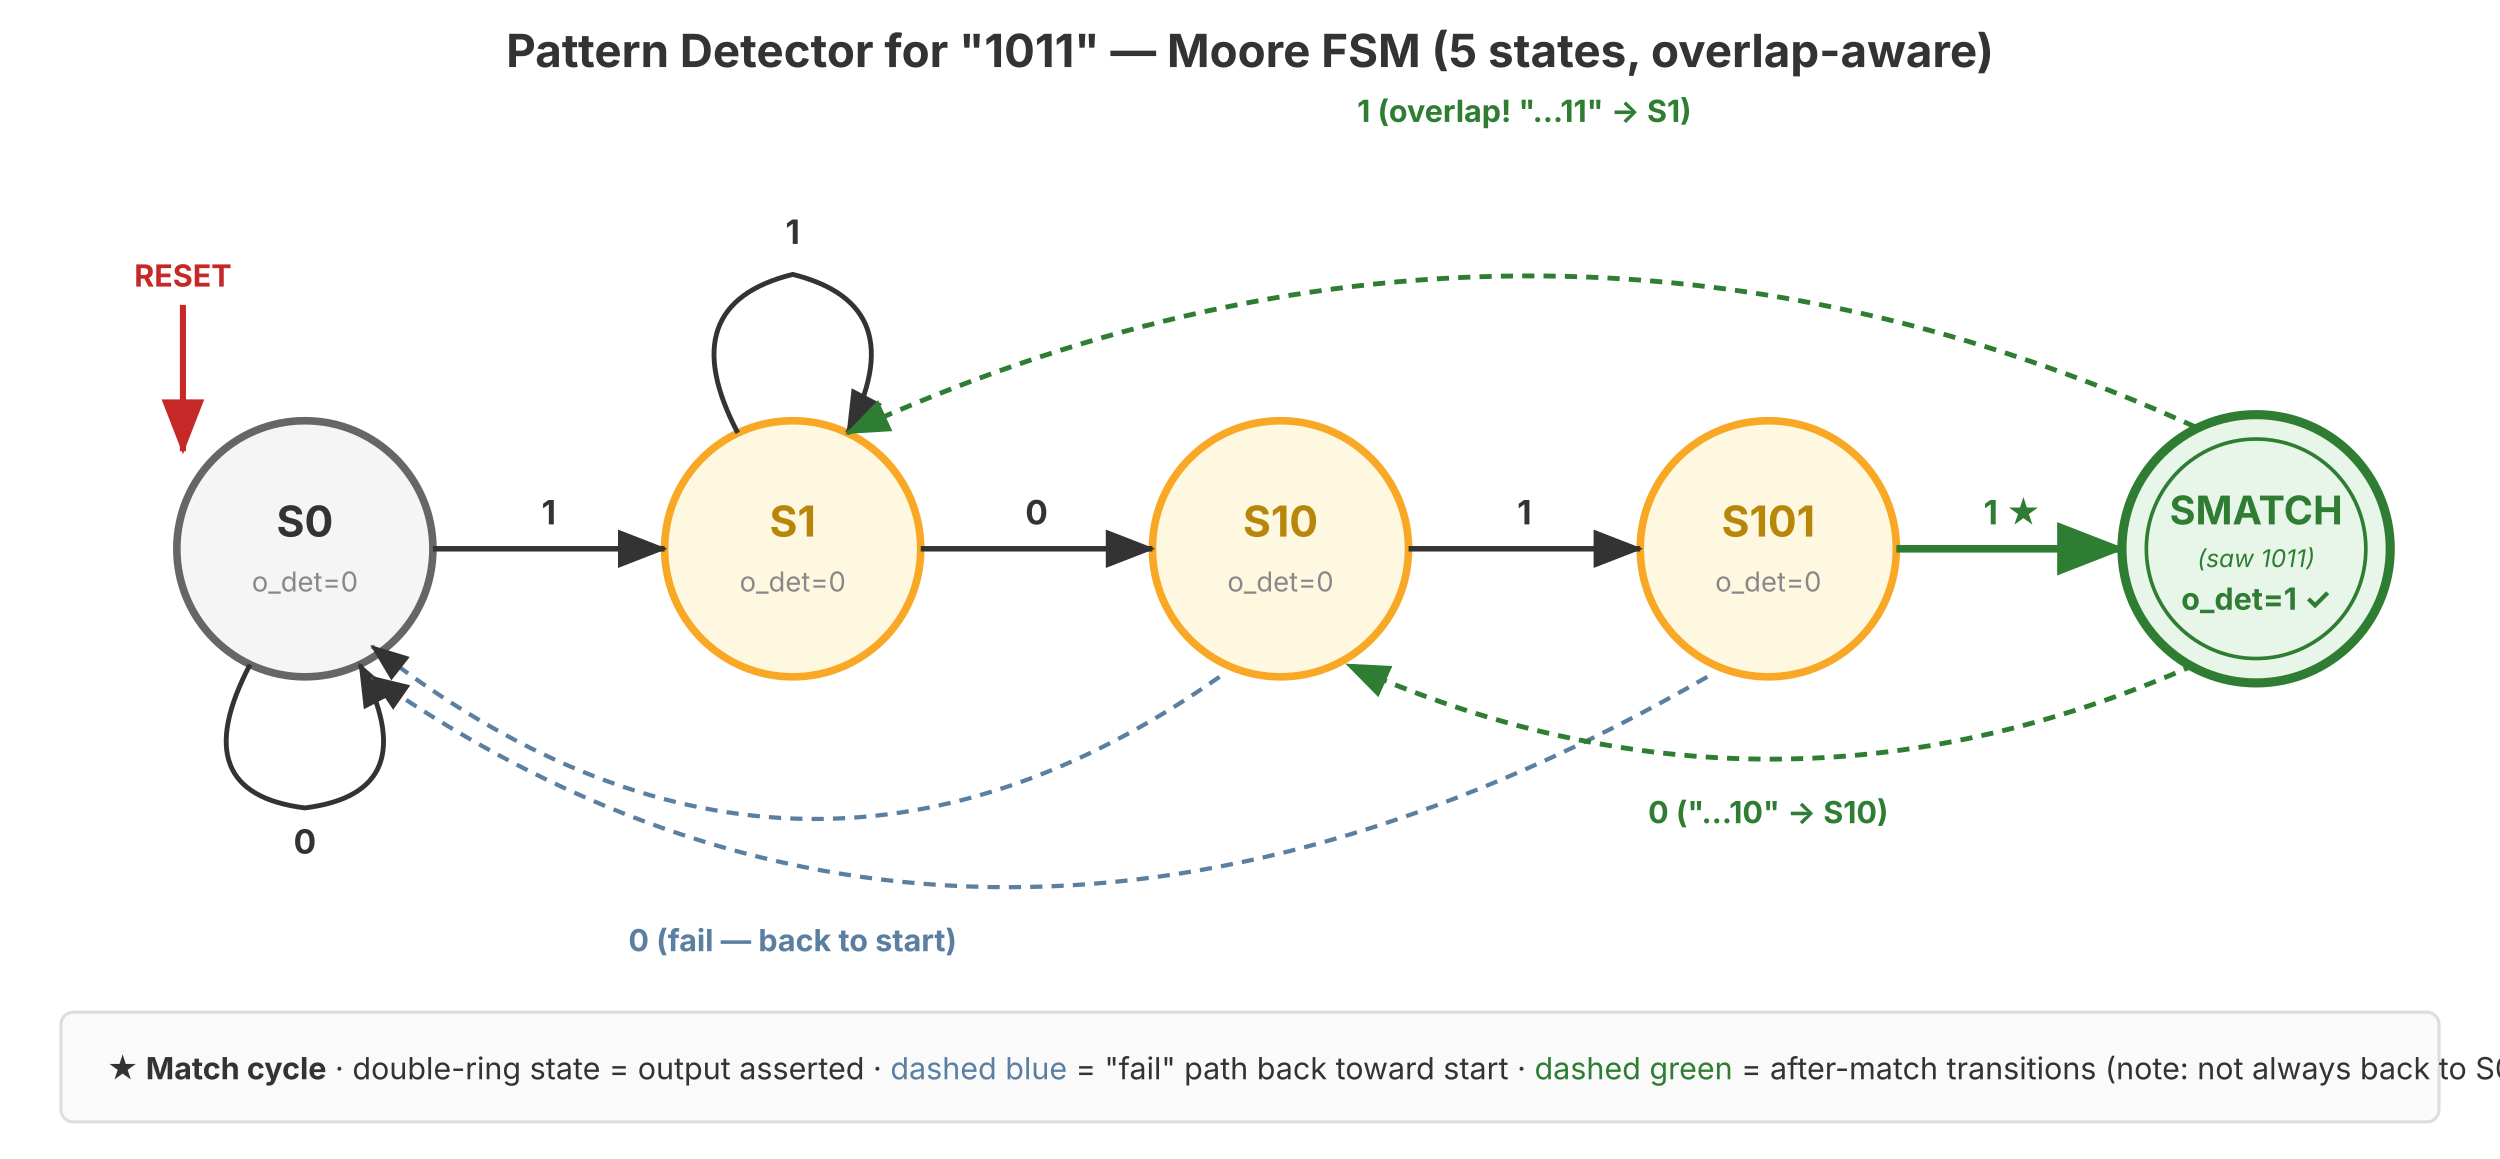
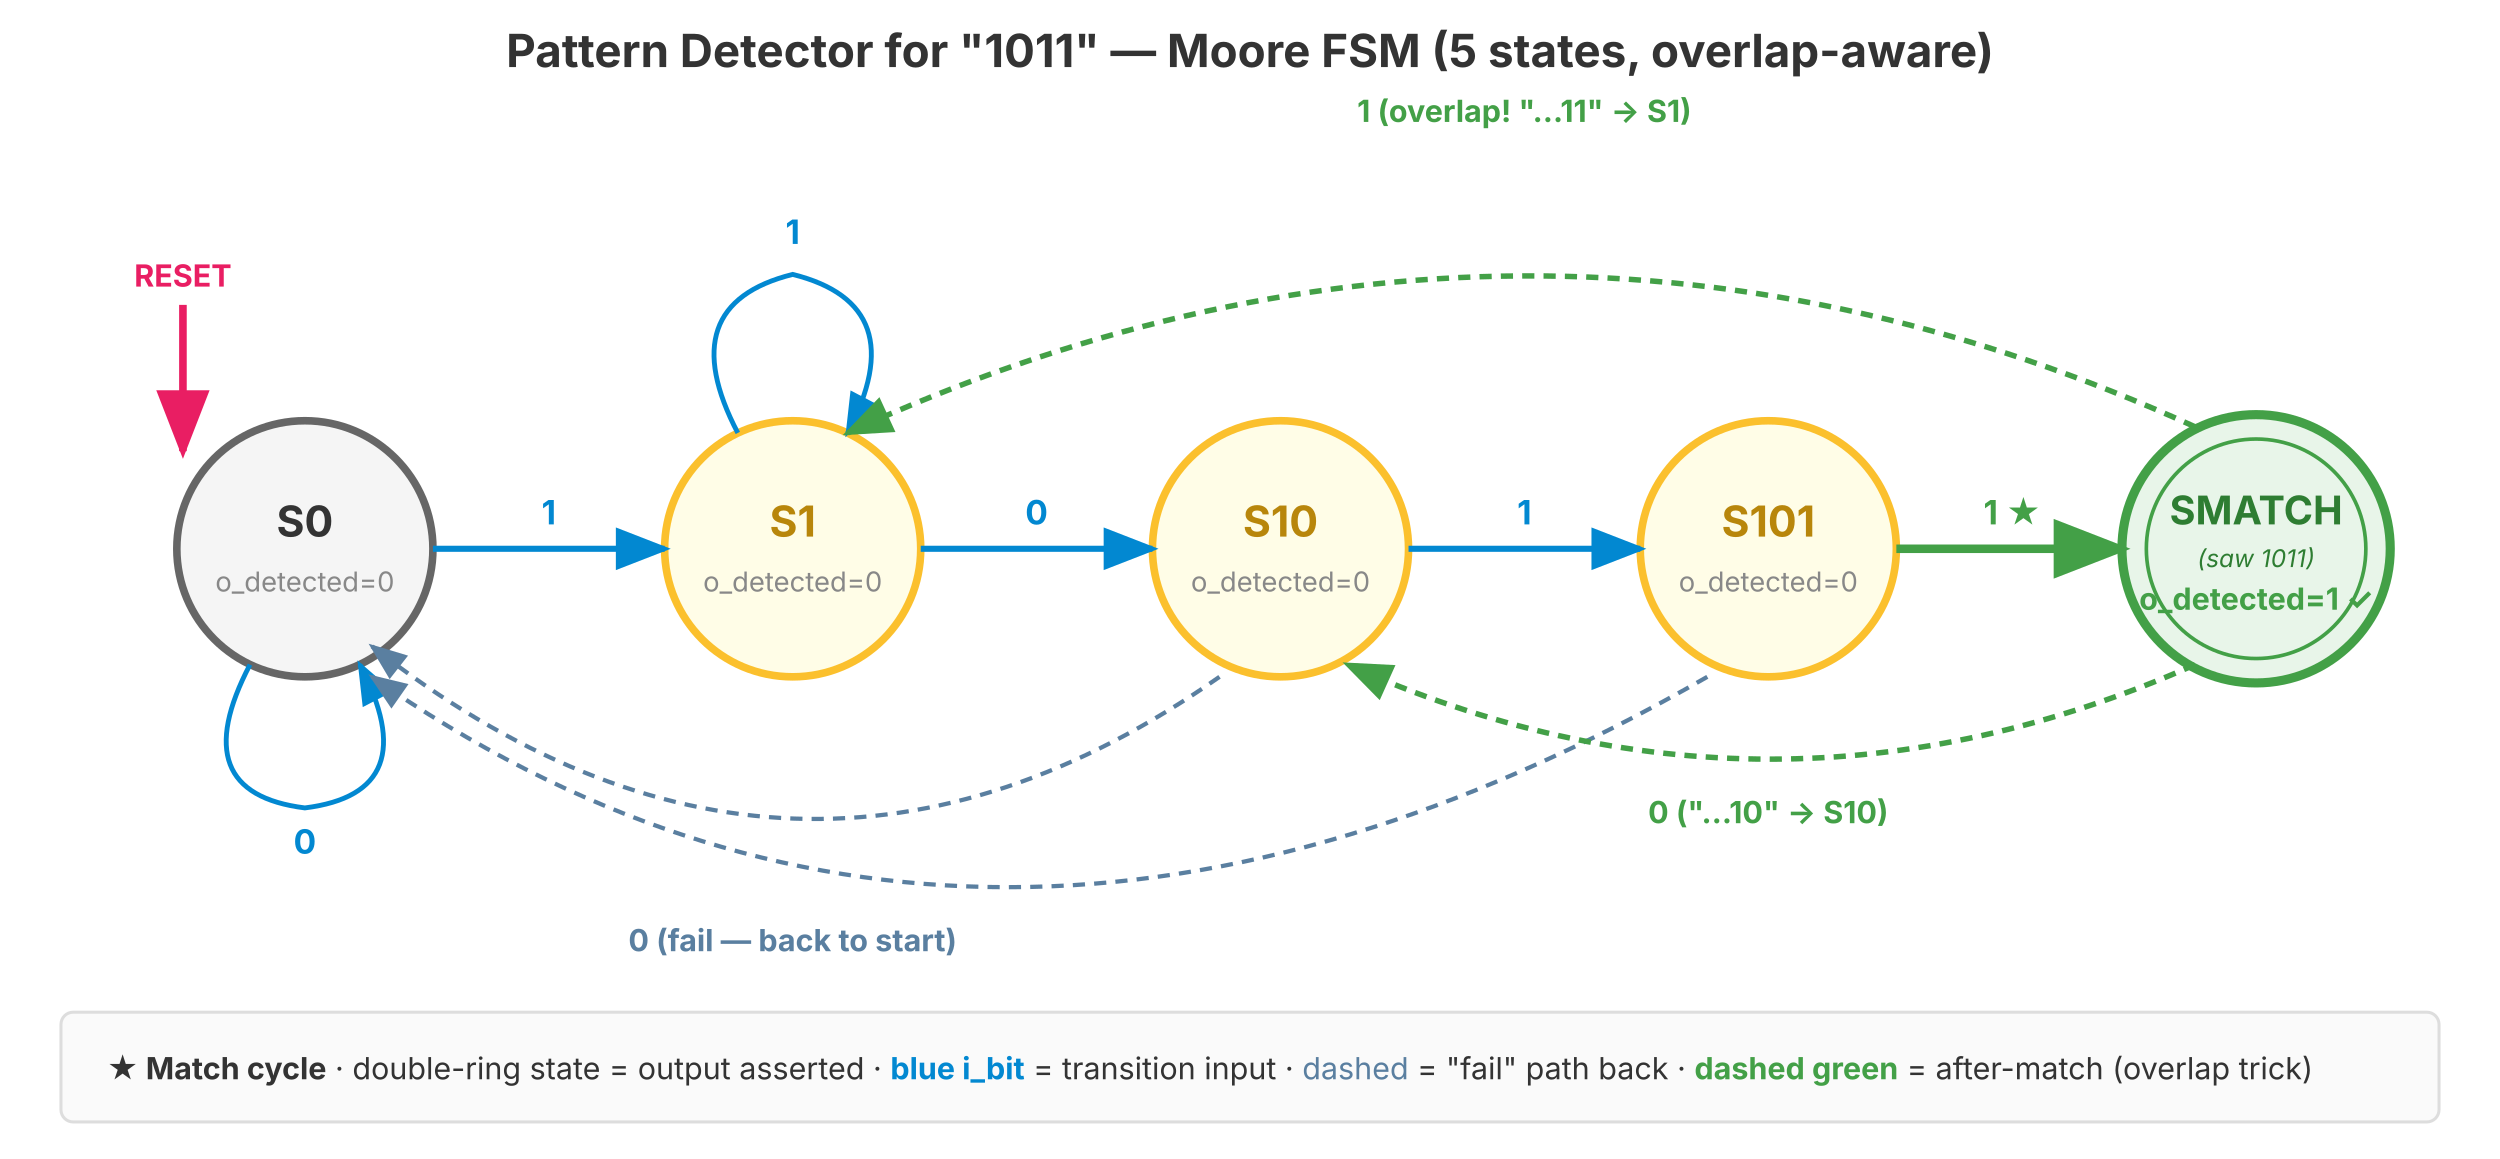
<svg xmlns="http://www.w3.org/2000/svg" viewBox="0 0 820 380" font-family="Inter, sans-serif">
  <defs>
-     <marker id="arr" markerWidth="9" markerHeight="7" refX="8.5" refY="3.5" orient="auto">
-       <path d="M0,0 L9,3.5 L0,7 Z" fill="#333" />
+     <marker id="arr" markerWidth="9" markerHeight="7" refX="8" refY="3.5" orient="auto">
+       <path d="M0,0 L9,3.5 L0,7 Z" fill="#0288D1" />
    </marker>
-     <marker id="arr-r" markerWidth="9" markerHeight="7" refX="8.5" refY="3.5" orient="auto">
-       <path d="M0,0 L9,3.5 L0,7 Z" fill="#C62828" />
+     <marker id="arr-r" markerWidth="9" markerHeight="7" refX="8" refY="3.5" orient="auto">
+       <path d="M0,0 L9,3.5 L0,7 Z" fill="#E91E63" />
    </marker>
-     <marker id="arr-g" markerWidth="9" markerHeight="7" refX="8.5" refY="3.5" orient="auto">
-       <path d="M0,0 L9,3.5 L0,7 Z" fill="#2E7D32" />
+     <marker id="arr-g" markerWidth="9" markerHeight="7" refX="8" refY="3.5" orient="auto">
+       <path d="M0,0 L9,3.5 L0,7 Z" fill="#43A047" />
+     </marker>
+     <marker id="arr-f" markerWidth="9" markerHeight="7" refX="8" refY="3.5" orient="auto">
+       <path d="M0,0 L9,3.5 L0,7 Z" fill="#5A7FA0" />
    </marker>
  </defs>
  <text x="410" y="22" text-anchor="middle" font-size="15" font-weight="700" fill="#333">
    Pattern Detector for "1011" — Moore FSM (5 states, overlap-aware)
  </text>
-   <line x1="60" y1="100" x2="60" y2="148" stroke="#C62828" stroke-width="2" marker-end="url(#arr-r)" />
-   <text x="60" y="94" text-anchor="middle" font-size="10" fill="#C62828" font-weight="700">RESET</text>
+   <line x1="60" y1="100" x2="60" y2="148" stroke="#E91E63" stroke-width="2.5" marker-end="url(#arr-r)" />
+   <text x="60" y="94" text-anchor="middle" font-size="10" fill="#E91E63" font-weight="700">RESET</text>
  <circle cx="100" cy="180" r="42" fill="#F5F5F5" stroke="#666" stroke-width="2.5" />
  <text x="100" y="176" text-anchor="middle" font-size="14" font-weight="700" fill="#333">S0</text>
-   <text x="100" y="194" text-anchor="middle" font-size="9" fill="#888">o_det=0</text>
-   <circle cx="260" cy="180" r="42" fill="#FFF8E1" stroke="#F9A825" stroke-width="2.5" />
+   <text x="100" y="194" text-anchor="middle" font-size="9" fill="#888">o_detected=0</text>
+   <circle cx="260" cy="180" r="42" fill="#FFFDE7" stroke="#FBC02D" stroke-width="2.5" />
  <text x="260" y="176" text-anchor="middle" font-size="14" font-weight="700" fill="#B8860B">S1</text>
-   <text x="260" y="194" text-anchor="middle" font-size="9" fill="#888">o_det=0</text>
-   <circle cx="420" cy="180" r="42" fill="#FFF8E1" stroke="#F9A825" stroke-width="2.5" />
+   <text x="260" y="194" text-anchor="middle" font-size="9" fill="#888">o_detected=0</text>
+   <circle cx="420" cy="180" r="42" fill="#FFFDE7" stroke="#FBC02D" stroke-width="2.5" />
  <text x="420" y="176" text-anchor="middle" font-size="14" font-weight="700" fill="#B8860B">S10</text>
-   <text x="420" y="194" text-anchor="middle" font-size="9" fill="#888">o_det=0</text>
-   <circle cx="580" cy="180" r="42" fill="#FFF8E1" stroke="#F9A825" stroke-width="2.5" />
+   <text x="420" y="194" text-anchor="middle" font-size="9" fill="#888">o_detected=0</text>
+   <circle cx="580" cy="180" r="42" fill="#FFFDE7" stroke="#FBC02D" stroke-width="2.5" />
  <text x="580" y="176" text-anchor="middle" font-size="14" font-weight="700" fill="#B8860B">S101</text>
-   <text x="580" y="194" text-anchor="middle" font-size="9" fill="#888">o_det=0</text>
-   <circle cx="740" cy="180" r="44" fill="#E8F5E9" stroke="#2E7D32" stroke-width="3" />
-   <circle cx="740" cy="180" r="36" fill="none" stroke="#2E7D32" stroke-width="1.2" />
+   <text x="580" y="194" text-anchor="middle" font-size="9" fill="#888">o_detected=0</text>
+   <circle cx="740" cy="180" r="44" fill="#E8F5E9" stroke="#43A047" stroke-width="3" />
+   <circle cx="740" cy="180" r="36" fill="none" stroke="#43A047" stroke-width="1.2" />
  <text x="740" y="172" text-anchor="middle" font-size="13" font-weight="700" fill="#2E7D32">SMATCH</text>
  <text x="740" y="186" text-anchor="middle" font-size="8" fill="#2E7D32" font-style="italic">(saw 1011)</text>
-   <text x="740" y="200" text-anchor="middle" font-size="10" fill="#2E7D32" font-weight="700">o_det=1 ✓</text>
-   <path d="M 142,180 L 218,180" fill="none" stroke="#333" stroke-width="1.8" marker-end="url(#arr)" />
-   <text x="180" y="172" text-anchor="middle" font-size="11" fill="#333" font-weight="700">1</text>
-   <path d="M 302,180 L 378,180" fill="none" stroke="#333" stroke-width="1.8" marker-end="url(#arr)" />
-   <text x="340" y="172" text-anchor="middle" font-size="11" fill="#333" font-weight="700">0</text>
-   <path d="M 462,180 L 538,180" fill="none" stroke="#333" stroke-width="1.8" marker-end="url(#arr)" />
-   <text x="500" y="172" text-anchor="middle" font-size="11" fill="#333" font-weight="700">1</text>
-   <path d="M 622,180 L 696,180" fill="none" stroke="#2E7D32" stroke-width="2.5" marker-end="url(#arr-g)" />
-   <text x="660" y="172" text-anchor="middle" font-size="11" fill="#2E7D32" font-weight="700">1 ★</text>
-   <path d="M 82,218 Q 60,260 100,265 Q 140,260 118,218" fill="none" stroke="#333" stroke-width="1.6" marker-end="url(#arr)" />
-   <text x="100" y="280" text-anchor="middle" font-size="11" fill="#333" font-weight="700">0</text>
-   <path d="M 242,142 Q 220,100 260,90 Q 300,100 278,142" fill="none" stroke="#333" stroke-width="1.6" marker-end="url(#arr)" />
-   <text x="260" y="80" text-anchor="middle" font-size="11" fill="#333" font-weight="700">1</text>
-   <path d="M 400,222 Q 260,320 122,212" fill="none" stroke="#5A7FA0" stroke-width="1.4" stroke-dasharray="4,3" marker-end="url(#arr)" />
+   <text x="740" y="200" text-anchor="middle" font-size="10" fill="#43A047" font-weight="700">o_detected=1 ✓</text>
+   <path d="M 142,180 L 218,180" fill="none" stroke="#0288D1" stroke-width="2" marker-end="url(#arr)" />
+   <text x="180" y="172" text-anchor="middle" font-size="11" fill="#0288D1" font-weight="700">1</text>
+   <path d="M 302,180 L 378,180" fill="none" stroke="#0288D1" stroke-width="2" marker-end="url(#arr)" />
+   <text x="340" y="172" text-anchor="middle" font-size="11" fill="#0288D1" font-weight="700">0</text>
+   <path d="M 462,180 L 538,180" fill="none" stroke="#0288D1" stroke-width="2" marker-end="url(#arr)" />
+   <text x="500" y="172" text-anchor="middle" font-size="11" fill="#0288D1" font-weight="700">1</text>
+   <path d="M 622,180 L 696,180" fill="none" stroke="#43A047" stroke-width="2.8" marker-end="url(#arr-g)" />
+   <text x="660" y="172" text-anchor="middle" font-size="11" fill="#43A047" font-weight="700">1 ★</text>
+   <path d="M 82,218 Q 60,260 100,265 Q 140,260 118,218" fill="none" stroke="#0288D1" stroke-width="1.6" marker-end="url(#arr)" />
+   <text x="100" y="280" text-anchor="middle" font-size="11" fill="#0288D1" font-weight="700">0</text>
+   <path d="M 242,142 Q 220,100 260,90 Q 300,100 278,142" fill="none" stroke="#0288D1" stroke-width="1.6" marker-end="url(#arr)" />
+   <text x="260" y="80" text-anchor="middle" font-size="11" fill="#0288D1" font-weight="700">1</text>
+   <path d="M 400,222 Q 260,320 122,212" fill="none" stroke="#5A7FA0" stroke-width="1.4" stroke-dasharray="4,3" marker-end="url(#arr-f)" />
  <text x="260" y="312" text-anchor="middle" font-size="10" fill="#5A7FA0" font-weight="700">0  (fail — back to start)</text>
-   <path d="M 560,222 Q 320,360 122,222" fill="none" stroke="#5A7FA0" stroke-width="1.4" stroke-dasharray="4,3" marker-end="url(#arr)" />
+   <path d="M 560,222 Q 320,360 122,222" fill="none" stroke="#5A7FA0" stroke-width="1.4" stroke-dasharray="4,3" marker-end="url(#arr-f)" />
  <text x="340" y="352" text-anchor="middle" font-size="10" fill="#5A7FA0" font-weight="700">0  (fail — back to start)</text>
-   <path d="M 720,140 Q 500,40 278,142" fill="none" stroke="#2E7D32" stroke-width="1.6" stroke-dasharray="4,3" marker-end="url(#arr-g)" />
-   <text x="500" y="40" text-anchor="middle" font-size="10" fill="#2E7D32" font-weight="700">1  (overlap! "...11" → S1)</text>
-   <path d="M 720,218 Q 580,280 442,218" fill="none" stroke="#2E7D32" stroke-width="1.6" stroke-dasharray="4,3" marker-end="url(#arr-g)" />
-   <text x="580" y="270" text-anchor="middle" font-size="10" fill="#2E7D32" font-weight="700">0  ("...10" → S10)</text>
+   <path d="M 720,140 Q 500,40 278,142" fill="none" stroke="#43A047" stroke-width="1.8" stroke-dasharray="4,3" marker-end="url(#arr-g)" />
+   <text x="500" y="40" text-anchor="middle" font-size="10" fill="#43A047" font-weight="700">1  (overlap! "...11" → S1)</text>
+   <path d="M 720,218 Q 580,280 442,218" fill="none" stroke="#43A047" stroke-width="1.8" stroke-dasharray="4,3" marker-end="url(#arr-g)" />
+   <text x="580" y="270" text-anchor="middle" font-size="10" fill="#43A047" font-weight="700">0  ("...10" → S10)</text>
  <rect x="20" y="332" width="780" height="36" rx="4" fill="#FAFAFA" stroke="#DDD" stroke-width="1" />
  <text x="35" y="354" font-size="10" fill="#333">
    <tspan font-weight="700">★ Match cycle</tspan> · double-ring state = output asserted ·
-     <tspan fill="#5A7FA0">dashed blue</tspan> = "fail" path back toward start ·
-     <tspan fill="#2E7D32">dashed green</tspan> = after-match transitions (note: not always back to S0 — that's the overlap trick)
+     <tspan fill="#0288D1" font-weight="700">blue i_bit</tspan> = transition input ·
+     <tspan fill="#5A7FA0">dashed</tspan> = "fail" path back ·
+     <tspan fill="#43A047" font-weight="700">dashed green</tspan> = after-match (overlap trick)
  </text>
</svg>
